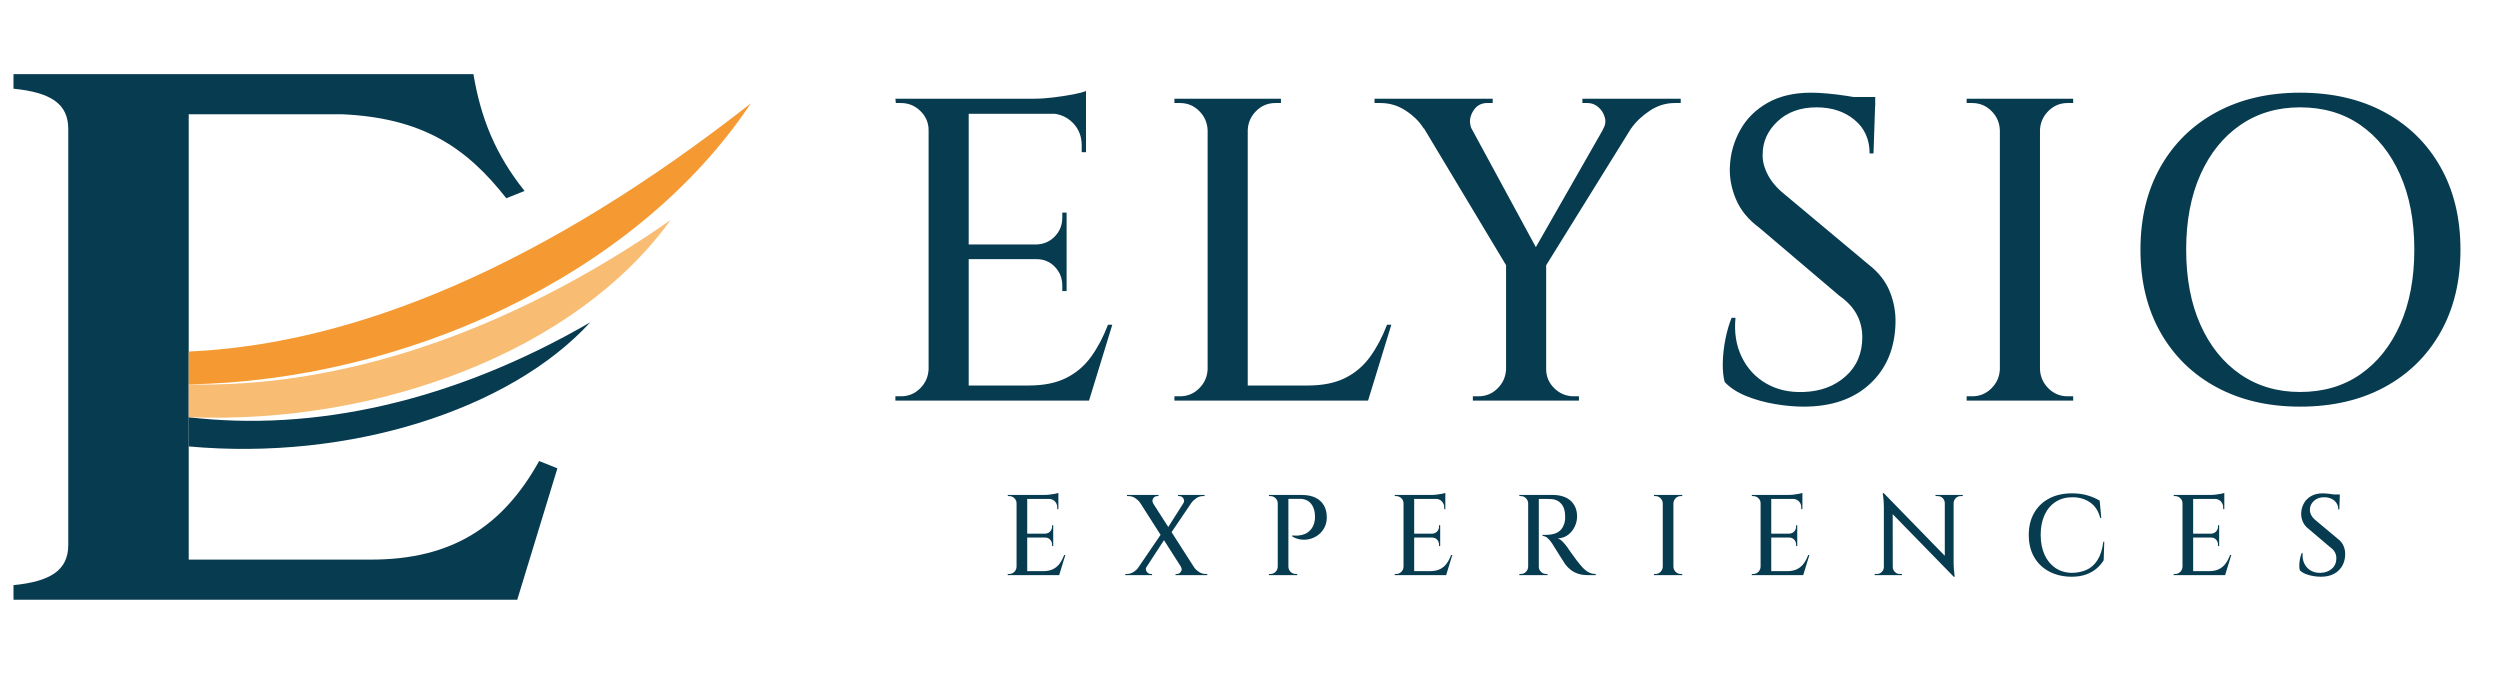
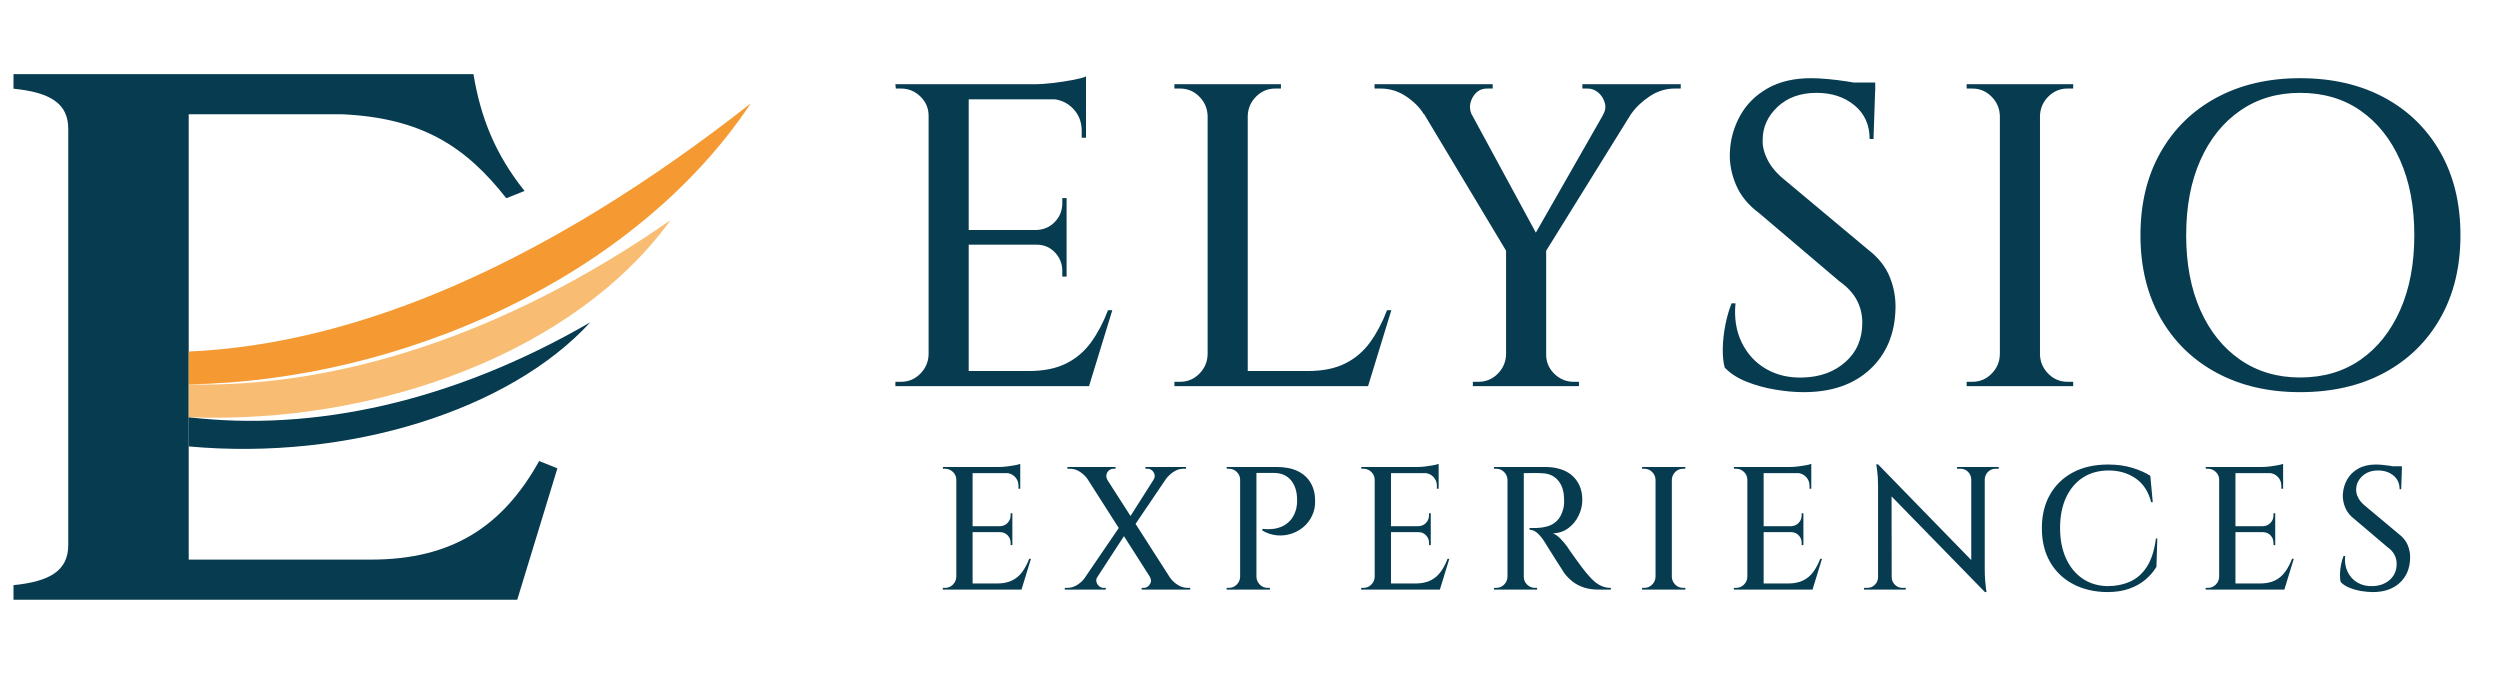
<svg xmlns="http://www.w3.org/2000/svg" viewBox="0 0 371 100" width="371" height="100" role="img" aria-label="Elysio Experiences">
  <g transform="translate(-12.08 -4.17) scale(0.5417)">
    <path fill="#073B50" d="M26,28 L152,28 C154,40 158,50 166,60 L161,62 C150,48 138,40 116,39 L74,39 L74,161 L124,161 C146,161 160,152 170,134 L175,136 L164,172 L26,172 L26,168 C36,167 41,164 41,157 L41,43 C41,36 36,33 26,32 Z" />
    <path fill="#073B50" d="M74,122 C108,126 146,118 184,96 C162,120 118,134 74,130 Z" />
    <path fill="#F8BC72" d="M74,113 C114,114 160,100 206,68 C180,104 126,124 74,122 Z" />
    <path fill="#F59A32" d="M74,104 C120,102 172,80 228,36 C196,84 132,112 74,113 Z" />
  </g>
-   <path fill="#073B50" transform="translate(129.42 59.45) scale(0.064)" d="M131-700L224-700L224 0L131 0L131-700M221-35L492-35L500 0L221 0L221-35M221-362L451-362L451-328L221-328L221-362M221-700L496-700L496-665L221-665L221-700M547-176L557-176L503 0L327 0L363-35Q415-35 450-52.5Q485-70 508-102Q531-134 547-176M381-330L451-330L451-254L441-254L441-267Q441-292 424-310Q407-328 381-328L381-330M441-436L451-436L451-360L381-360L381-362Q407-363 424-381Q441-399 441-424L441-436M413-668L496-668L496-576L486-576L486-592Q486-623 465.5-644Q445-665 413-666L413-668M496-718L496-689L374-700Q396-700 420.5-703Q445-706 466-710Q487-714 496-718M131-73L134-73L134 0L54 0L54-10Q54-10 60.5-10Q67-10 67-10Q93-10 111.5-28.5Q130-47 131-73M134-700L134-627L131-627Q131-653 112-671.5Q93-690 67-690Q67-690 61-690Q55-690 55-690L54-700M778-700L871-700L871 0L778 0L778-700M868-35L1139-35L1147 0L868 0L868-35M1194-176L1204-176L1150 0L974 0L1010-35Q1062-35 1097-52.5Q1132-70 1155-102Q1178-134 1194-176M778-73L781-73L781 0L701 0L701-10Q701-10 707.5-10Q714-10 714-10Q740-10 758.5-28.5Q777-47 778-73M781-700L781-627L778-627Q777-653 758.5-671.5Q740-690 714-690Q714-690 707.5-690Q701-690 701-690L701-700L781-700M871-627L868-627L868-700L948-700L948-690Q947-690 941-690Q935-690 935-690Q909-690 890.5-671.5Q872-653 871-627M1239-699L1353-699L1552-332L1476-304L1239-699M1470-322L1563-322L1563 0L1470 0L1470-322M1514-312L1735-699L1802-699L1555-301L1514-312M1760-631L1694-628Q1703-642 1699-656.5Q1695-671 1684-680.5Q1673-690 1659-690Q1659-690 1653-690Q1647-690 1647-690L1647-700L1875-700L1875-690L1861-690Q1830-690 1803-672Q1776-654 1760-631M1391-628L1279-631Q1265-654 1238-672Q1211-690 1179-690L1165-690L1165-700L1439-700L1439-690Q1439-690 1432.5-690Q1426-690 1426-690Q1404-690 1392.5-669.5Q1381-649 1391-628M1470-73L1472-73L1472 0L1393 0L1393-10Q1393-10 1399-10Q1405-10 1406-10Q1432-10 1450.5-28.5Q1469-47 1470-73M1560 0L1560-73L1563-73Q1563-47 1582-28.5Q1601-10 1627-10Q1627-10 1633-10Q1639-10 1639-10L1639 0M2177-714Q2194-714 2216-712Q2238-710 2260.5-706.5Q2283-703 2300.5-699.5Q2318-696 2326-692L2322-573L2313-573Q2313-622 2278-651Q2243-680 2190-680Q2134-680 2099.5-647.5Q2065-615 2065-571Q2064-549 2076.5-524.5Q2089-500 2115-479L2310-316Q2345-289 2359.5-253.5Q2374-218 2373-180Q2371-92 2314-39Q2257 14 2160 14Q2129 14 2093.5 8Q2058 2 2027-10.5Q1996-23 1977-43Q1972-61 1972.5-87.5Q1973-114 1978.5-142Q1984-170 1993-192L2002-192Q1997-141 2016.5-101Q2036-61 2073.5-39.5Q2111-18 2160-20Q2219-22 2257.5-56.5Q2296-91 2296-147Q2296-176 2283-200Q2270-224 2243-243L2057-401Q2019-429 2003-467Q1987-505 1989-543Q1991-588 2013-627.5Q2035-667 2076.5-690.5Q2118-714 2177-714M2236-704L2326-704L2326-683L2236-683M2615-700L2708-700L2708 0L2615 0L2615-700M2615-73L2618-73L2618 0L2538 0L2538-10Q2538-10 2544.5-10Q2551-10 2551-10Q2577-10 2595.5-28.5Q2614-47 2615-73M2618-700L2618-627L2615-627Q2614-653 2595.5-671.5Q2577-690 2551-690Q2551-690 2544.5-690Q2538-690 2538-690L2538-700L2618-700M2705 0L2705-73L2708-73Q2709-47 2727.5-28.5Q2746-10 2772-10Q2772-10 2778-10Q2784-10 2785-10L2785 0L2705 0M2708-627L2705-627L2705-700L2785-700L2785-690Q2784-690 2778-690Q2772-690 2772-690Q2746-690 2727.5-671.5Q2709-653 2708-627M3311-714Q3423-714 3506.5-669Q3590-624 3636.5-542Q3683-460 3683-350Q3683-240 3636.5-158Q3590-76 3506.5-31Q3423 14 3311 14Q3201 14 3117.5-31Q3034-76 2987.5-158Q2941-240 2941-350Q2941-460 2987.5-542Q3034-624 3117.5-669Q3201-714 3311-714M3311-20Q3392-20 3451-61Q3510-102 3543-176Q3576-250 3576-350Q3576-450 3543-524Q3510-598 3451-639Q3392-680 3311-680Q3232-680 3172.5-639Q3113-598 3080-524Q3047-450 3047-350Q3047-250 3080-176Q3113-102 3172.5-61Q3232-20 3311-20" />
-   <path fill="#073B50" transform="translate(148.63 85.35) scale(0.017)" d="M131-700L224-700L224 0L131 0L131-700M221-35L492-35L500 0L221 0L221-35M221-362L451-362L451-328L221-328L221-362M221-700L496-700L496-665L221-665L221-700M547-176L557-176L503 0L327 0L363-35Q415-35 450-52.5Q485-70 508-102Q531-134 547-176M381-330L451-330L451-254L441-254L441-267Q441-292 424-310Q407-328 381-328L381-330M441-436L451-436L451-360L381-360L381-362Q407-363 424-381Q441-399 441-424L441-436M413-668L496-668L496-576L486-576L486-592Q486-623 465.5-644Q445-665 413-666L413-668M496-718L496-689L374-700Q396-700 420.5-703Q445-706 466-710Q487-714 496-718M131-73L134-73L134 0L54 0L54-10Q54-10 60.5-10Q67-10 67-10Q93-10 111.5-28.5Q130-47 131-73M134-700L134-627L131-627Q131-653 112-671.5Q93-690 67-690Q67-690 61-690Q55-690 55-690L54-700M1166-700L1276-700L1724-1L1612-1L1166-700M1196-69L1266-72Q1257-58 1261-43.5Q1265-29 1276.5-19.5Q1288-10 1301-10Q1301-10 1307.5-10Q1314-10 1314-10L1314 0L1080 0L1080-10L1094-10Q1126-10 1153-28Q1180-46 1196-69M1149-1L1400-369L1432-327L1220-1L1149-1M1566-72L1681-68Q1697-45 1724-27.5Q1751-10 1782-10L1796-10L1796 0L1519 0L1519-10Q1519-10 1525.5-10Q1532-10 1532-10Q1552-10 1565.5-30Q1579-50 1566-72M1095-700L1370-700L1370-690Q1370-690 1364-690Q1358-690 1358-690Q1344-690 1332.5-680.5Q1321-671 1318-656.5Q1315-642 1323-628L1210-631Q1194-654 1167.5-672Q1141-690 1109-690L1095-690L1095-700M1633-700L1704-700L1467-350L1431-382L1633-700M1540-700L1772-700L1772-690L1758-690Q1727-690 1700.5-672Q1674-654 1657-631L1587-628Q1596-642 1592.5-656.5Q1589-671 1578-680.5Q1567-690 1553-690Q1553-690 1547-690Q1541-690 1541-690M2491-700L2619-700Q2691-700 2739.5-676.5Q2788-653 2813.5-609.5Q2839-566 2839-507Q2840-460 2821.5-421.5Q2803-383 2772-357Q2741-331 2701.5-318.5Q2662-306 2620-310Q2578-314 2538-337L2538-347Q2538-347 2553.5-345.5Q2569-344 2593.5-346Q2618-348 2644.5-358Q2671-368 2694.5-392Q2718-416 2730-457Q2733-469 2735-485.5Q2737-502 2736-517Q2735-584 2700.5-625Q2666-666 2603-666L2501-666Q2501-666 2498.5-674.5Q2496-683 2493.5-691.5Q2491-700 2491-700M2411-700L2504-700L2504 0L2411 0L2411-700M2411-73L2414-73L2414 0L2334 0L2334-10Q2334-10 2340.5-10Q2347-10 2347-10Q2373-10 2391.5-28.5Q2410-47 2411-73M2414-700L2414-627L2411-627Q2411-653 2392-671.5Q2373-690 2347-690Q2347-690 2341-690Q2335-690 2335-690L2334-700L2414-700M2501 0L2501-73L2504-73Q2505-47 2523.5-28.5Q2542-10 2568-10Q2569-10 2575-10Q2581-10 2581-10L2581 0M3509-700L3602-700L3602 0L3509 0L3509-700M3599-35L3870-35L3878 0L3599 0L3599-35M3599-362L3829-362L3829-328L3599-328L3599-362M3599-700L3874-700L3874-665L3599-665L3599-700M3925-176L3935-176L3881 0L3705 0L3741-35Q3793-35 3828-52.5Q3863-70 3886-102Q3909-134 3925-176M3759-330L3829-330L3829-254L3819-254L3819-267Q3819-292 3802-310Q3785-328 3759-328L3759-330M3819-436L3829-436L3829-360L3759-360L3759-362Q3785-363 3802-381Q3819-399 3819-424L3819-436M3791-668L3874-668L3874-576L3864-576L3864-592Q3864-623 3843.5-644Q3823-665 3791-666L3791-668M3874-718L3874-689L3752-700Q3774-700 3798.5-703Q3823-706 3844-710Q3865-714 3874-718M3509-73L3512-73L3512 0L3432 0L3432-10Q3432-10 3438.5-10Q3445-10 3445-10Q3471-10 3489.5-28.5Q3508-47 3509-73M3512-700L3512-627L3509-627Q3509-653 3490-671.5Q3471-690 3445-690Q3445-690 3439-690Q3433-690 3433-690L3432-700M4677-700L4814-700Q4859-700 4898-688Q4937-676 4964.5-652.5Q4992-629 5008-594Q5024-559 5024-512Q5024-466 5003-422.5Q4982-379 4944.5-351Q4907-323 4856-321Q4878-313 4900-290Q4922-267 4938-245Q4938-244 4950.5-226Q4963-208 4982-181.5Q5001-155 5020.5-129Q5040-103 5055-86Q5075-62 5094.5-45.5Q5114-29 5136.5-19.5Q5159-10 5187-10L5187 0L5117 0Q5069 0 5032-12.5Q4995-25 4968-46.5Q4941-68 4922-93Q4918-100 4905.5-119Q4893-138 4877.5-162.5Q4862-187 4847-211Q4832-235 4821-252.5Q4810-270 4807-275Q4790-302 4769-321.5Q4748-341 4723-342L4723-352Q4724-352 4737.5-351.5Q4751-351 4769-352Q4795-353 4824.5-361Q4854-369 4878.5-392Q4903-415 4915-460Q4918-470 4919.5-485Q4921-500 4920-516Q4919-585 4885.5-623.5Q4852-662 4798-664Q4775-666 4750-665.5Q4725-665 4707-665Q4689-665 4687-665Q4687-666 4684.5-674.5Q4682-683 4679.5-691.5Q4677-700 4677-700M4597-700L4690-700L4690 0L4597 0L4597-700M4597-73L4600-73L4600 0L4520 0L4520-10Q4520-10 4526.5-10Q4533-10 4533-10Q4559-10 4577.5-28.5Q4596-47 4597-73M4600-700L4600-627L4597-627Q4596-653 4577.5-671.5Q4559-690 4533-690Q4533-690 4526.5-690Q4520-690 4520-690L4520-700L4600-700M4687 0L4687-73L4690-73Q4690-47 4709-28.5Q4728-10 4754-10Q4755-10 4760.5-10Q4766-10 4766-10L4766 0M5772-700L5865-700L5865 0L5772 0L5772-700M5772-73L5775-73L5775 0L5695 0L5695-10Q5695-10 5701.5-10Q5708-10 5708-10Q5734-10 5752.5-28.5Q5771-47 5772-73M5775-700L5775-627L5772-627Q5771-653 5752.5-671.5Q5734-690 5708-690Q5708-690 5701.5-690Q5695-690 5695-690L5695-700L5775-700M5862 0L5862-73L5865-73Q5866-47 5884.5-28.5Q5903-10 5929-10Q5929-10 5935-10Q5941-10 5942-10L5942 0L5862 0M5865-627L5862-627L5862-700L5942-700L5942-690Q5941-690 5935-690Q5929-690 5929-690Q5903-690 5884.5-671.5Q5866-653 5865-627M6626-700L6719-700L6719 0L6626 0L6626-700M6716-35L6987-35L6995 0L6716 0L6716-35M6716-362L6946-362L6946-328L6716-328L6716-362M6716-700L6991-700L6991-665L6716-665L6716-700M7042-176L7052-176L6998 0L6822 0L6858-35Q6910-35 6945-52.5Q6980-70 7003-102Q7026-134 7042-176M6876-330L6946-330L6946-254L6936-254L6936-267Q6936-292 6919-310Q6902-328 6876-328L6876-330M6936-436L6946-436L6946-360L6876-360L6876-362Q6902-363 6919-381Q6936-399 6936-424L6936-436M6908-668L6991-668L6991-576L6981-576L6981-592Q6981-623 6960.5-644Q6940-665 6908-666L6908-668M6991-718L6991-689L6869-700Q6891-700 6915.5-703Q6940-706 6961-710Q6982-714 6991-718M6626-73L6629-73L6629 0L6549 0L6549-10Q6549-10 6555.5-10Q6562-10 6562-10Q6588-10 6606.5-28.5Q6625-47 6626-73M6629-700L6629-627L6626-627Q6626-653 6607-671.5Q6588-690 6562-690Q6562-690 6556-690Q6550-690 6550-690L6549-700M7712-601L7702-715L8302-99L8312 14L7712-601M7702-71L7705-71L7705 0L7622 0L7622-10Q7622-10 7631-10Q7640-10 7641-10Q7666-10 7684-28Q7702-46 7702-71M7777-71L7780-71Q7780-46 7798-28Q7816-10 7841-10Q7842-10 7851-10Q7860-10 7860-10L7860 0L7777 0L7777-71M7692-715L7702-715L7779-627L7780 0L7702 0L7702-590Q7702-643 7697-679Q7692-715 7692-715M8234-700L8311-700L8311-114Q8311-80 8313.5-50.5Q8316-21 8318.5-3.5Q8321 14 8321 14L8312 14L8234-75L8234-700M8308-700L8391-700L8391-690Q8391-690 8382-690Q8373-690 8373-690Q8348-690 8330-672.5Q8312-655 8311-629L8308-629L8308-700M8153-690L8153-700L8236-700L8236-629L8234-629Q8233-655 8215.5-672.5Q8198-690 8172-690Q8172-690 8163-690Q8154-690 8153-690M9618-292L9626-292L9621-130Q9596-89 9557.5-56.5Q9519-24 9465-5Q9411 14 9340 14Q9230 13 9145.5-31.5Q9061-76 9014-157.5Q8967-239 8967-351Q8967-461 9013.5-542.5Q9060-624 9144.5-669Q9229-714 9345-714Q9421-714 9482-695.5Q9543-677 9586-650L9600-499L9591-499Q9567-591 9501.5-635.5Q9436-680 9349-680Q9263-680 9201-639.5Q9139-599 9105-525.5Q9071-452 9071-352Q9071-253 9104.5-179Q9138-105 9198.5-63.5Q9259-22 9340-20Q9413-20 9471-46Q9529-72 9567-131.5Q9605-191 9618-292M10309-700L10402-700L10402 0L10309 0L10309-700M10399-35L10670-35L10678 0L10399 0L10399-35M10399-362L10629-362L10629-328L10399-328L10399-362M10399-700L10674-700L10674-665L10399-665L10399-700M10725-176L10735-176L10681 0L10505 0L10541-35Q10593-35 10628-52.5Q10663-70 10686-102Q10709-134 10725-176M10559-330L10629-330L10629-254L10619-254L10619-267Q10619-292 10602-310Q10585-328 10559-328L10559-330M10619-436L10629-436L10629-360L10559-360L10559-362Q10585-363 10602-381Q10619-399 10619-424L10619-436M10591-668L10674-668L10674-576L10664-576L10664-592Q10664-623 10643.5-644Q10623-665 10591-666L10591-668M10674-718L10674-689L10552-700Q10574-700 10598.5-703Q10623-706 10644-710Q10665-714 10674-718M10309-73L10312-73L10312 0L10232 0L10232-10Q10232-10 10238.5-10Q10245-10 10245-10Q10271-10 10289.5-28.5Q10308-47 10309-73M10312-700L10312-627L10309-627Q10309-653 10290-671.5Q10271-690 10245-690Q10245-690 10239-690Q10233-690 10233-690L10232-700M11533-714Q11550-714 11572-712Q11594-710 11616.5-706.5Q11639-703 11656.5-699.5Q11674-696 11682-692L11678-573L11669-573Q11669-622 11634-651Q11599-680 11546-680Q11490-680 11455.5-647.5Q11421-615 11421-571Q11420-549 11432.5-524.5Q11445-500 11471-479L11666-316Q11701-289 11715.5-253.5Q11730-218 11729-180Q11727-92 11670-39Q11613 14 11516 14Q11485 14 11449.5 8Q11414 2 11383-10.5Q11352-23 11333-43Q11328-61 11328.5-87.5Q11329-114 11334.5-142Q11340-170 11349-192L11358-192Q11353-141 11372.5-101Q11392-61 11429.5-39.5Q11467-18 11516-20Q11575-22 11613.5-56.5Q11652-91 11652-147Q11652-176 11639-200Q11626-224 11599-243L11413-401Q11375-429 11359-467Q11343-505 11345-543Q11347-588 11369-627.5Q11391-667 11432.5-690.5Q11474-714 11533-714M11592-704L11682-704L11682-683L11592-683" />
+   <path fill="#073B50" transform="translate(129.42 57.30) scale(0.064)" d="M131-700L224-700L224 0L131 0L131-700M221-35L492-35L500 0L221 0L221-35M221-362L451-362L451-328L221-328L221-362M221-700L496-700L496-665L221-665L221-700M547-176L557-176L503 0L327 0L363-35Q415-35 450-52.5Q485-70 508-102Q531-134 547-176M381-330L451-330L451-254L441-254L441-267Q441-292 424-310Q407-328 381-328L381-330M441-436L451-436L451-360L381-360L381-362Q407-363 424-381Q441-399 441-424L441-436M413-668L496-668L496-576L486-576L486-592Q486-623 465.5-644Q445-665 413-666L413-668M496-718L496-689L374-700Q396-700 420.5-703Q445-706 466-710Q487-714 496-718M131-73L134-73L134 0L54 0L54-10Q54-10 60.5-10Q67-10 67-10Q93-10 111.5-28.5Q130-47 131-73M134-700L134-627L131-627Q131-653 112-671.5Q93-690 67-690Q67-690 61-690Q55-690 55-690L54-700M778-700L871-700L871 0L778 0L778-700M868-35L1139-35L1147 0L868 0L868-35M1194-176L1204-176L1150 0L974 0L1010-35Q1062-35 1097-52.5Q1132-70 1155-102Q1178-134 1194-176M778-73L781-73L781 0L701 0L701-10Q701-10 707.5-10Q714-10 714-10Q740-10 758.5-28.5Q777-47 778-73M781-700L781-627L778-627Q777-653 758.5-671.5Q740-690 714-690Q714-690 707.5-690Q701-690 701-690L701-700L781-700M871-627L868-627L868-700L948-700L948-690Q947-690 941-690Q935-690 935-690Q909-690 890.5-671.5Q872-653 871-627M1239-699L1353-699L1552-332L1476-304L1239-699M1470-322L1563-322L1563 0L1470 0L1470-322M1514-312L1735-699L1802-699L1555-301L1514-312M1760-631L1694-628Q1703-642 1699-656.5Q1695-671 1684-680.5Q1673-690 1659-690Q1659-690 1653-690Q1647-690 1647-690L1647-700L1875-700L1875-690L1861-690Q1830-690 1803-672Q1776-654 1760-631M1391-628L1279-631Q1265-654 1238-672Q1211-690 1179-690L1165-690L1165-700L1439-700L1439-690Q1439-690 1432.5-690Q1426-690 1426-690Q1404-690 1392.5-669.5Q1381-649 1391-628M1470-73L1472-73L1472 0L1393 0L1393-10Q1393-10 1399-10Q1405-10 1406-10Q1432-10 1450.5-28.5Q1469-47 1470-73M1560 0L1560-73L1563-73Q1563-47 1582-28.5Q1601-10 1627-10Q1627-10 1633-10Q1639-10 1639-10L1639 0M2177-714Q2194-714 2216-712Q2238-710 2260.5-706.5Q2283-703 2300.5-699.5Q2318-696 2326-692L2322-573L2313-573Q2313-622 2278-651Q2243-680 2190-680Q2134-680 2099.5-647.5Q2065-615 2065-571Q2064-549 2076.5-524.5Q2089-500 2115-479L2310-316Q2345-289 2359.5-253.5Q2374-218 2373-180Q2371-92 2314-39Q2257 14 2160 14Q2129 14 2093.5 8Q2058 2 2027-10.5Q1996-23 1977-43Q1972-61 1972.5-87.5Q1973-114 1978.5-142Q1984-170 1993-192L2002-192Q1997-141 2016.5-101Q2036-61 2073.5-39.5Q2111-18 2160-20Q2219-22 2257.5-56.5Q2296-91 2296-147Q2296-176 2283-200Q2270-224 2243-243L2057-401Q2019-429 2003-467Q1987-505 1989-543Q1991-588 2013-627.5Q2035-667 2076.5-690.5Q2118-714 2177-714M2236-704L2326-704L2326-683L2236-683M2615-700L2708-700L2708 0L2615 0L2615-700M2615-73L2618-73L2618 0L2538 0L2538-10Q2538-10 2544.5-10Q2551-10 2551-10Q2577-10 2595.5-28.5Q2614-47 2615-73M2618-700L2618-627L2615-627Q2614-653 2595.5-671.5Q2577-690 2551-690Q2551-690 2544.5-690Q2538-690 2538-690L2538-700L2618-700M2705 0L2705-73L2708-73Q2709-47 2727.5-28.5Q2746-10 2772-10Q2772-10 2778-10Q2784-10 2785-10L2785 0L2705 0M2708-627L2705-627L2705-700L2785-700L2785-690Q2784-690 2778-690Q2772-690 2772-690Q2746-690 2727.5-671.5Q2709-653 2708-627M3311-714Q3423-714 3506.5-669Q3590-624 3636.5-542Q3683-460 3683-350Q3683-240 3636.5-158Q3590-76 3506.5-31Q3423 14 3311 14Q3201 14 3117.5-31Q3034-76 2987.5-158Q2941-240 2941-350Q2941-460 2987.5-542Q3034-624 3117.5-669Q3201-714 3311-714M3311-20Q3392-20 3451-61Q3510-102 3543-176Q3576-250 3576-350Q3576-450 3543-524Q3510-598 3451-639Q3392-680 3311-680Q3232-680 3172.5-639Q3113-598 3080-524Q3047-450 3047-350Q3047-250 3080-176Q3113-102 3172.5-61Q3232-20 3311-20" />
+   <path fill="#073B50" transform="translate(138.51 87.50) scale(0.026)" d="M131-700L224-700L224 0L131 0L131-700M221-35L492-35L500 0L221 0L221-35M221-362L451-362L451-328L221-328L221-362M221-700L496-700L496-665L221-665L221-700M547-176L557-176L503 0L327 0L363-35Q415-35 450-52.5Q485-70 508-102Q531-134 547-176M381-330L451-330L451-254L441-254L441-267Q441-292 424-310Q407-328 381-328L381-330M441-436L451-436L451-360L381-360L381-362Q407-363 424-381Q441-399 441-424L441-436M413-668L496-668L496-576L486-576L486-592Q486-623 465.5-644Q445-665 413-666L413-668M496-718L496-689L374-700Q396-700 420.5-703Q445-706 466-710Q487-714 496-718M131-73L134-73L134 0L54 0L54-10Q54-10 60.5-10Q67-10 67-10Q93-10 111.5-28.5Q130-47 131-73M134-700L134-627L131-627Q131-653 112-671.5Q93-690 67-690Q67-690 61-690Q55-690 55-690L54-700M836-700L946-700L1394-1L1282-1L836-700M866-69L936-72Q927-58 931-43.5Q935-29 946.5-19.5Q958-10 971-10Q971-10 977.5-10Q984-10 984-10L984 0L750 0L750-10L764-10Q796-10 823-28Q850-46 866-69M819-1L1070-369L1102-327L890-1L819-1M1236-72L1351-68Q1367-45 1394-27.5Q1421-10 1452-10L1466-10L1466 0L1189 0L1189-10Q1189-10 1195.5-10Q1202-10 1202-10Q1222-10 1235.5-30Q1249-50 1236-72M765-700L1040-700L1040-690Q1040-690 1034-690Q1028-690 1028-690Q1014-690 1002.5-680.5Q991-671 988-656.5Q985-642 993-628L880-631Q864-654 837.5-672Q811-690 779-690L765-690L765-700M1303-700L1374-700L1137-350L1101-382L1303-700M1210-700L1442-700L1442-690L1428-690Q1397-690 1370.5-672Q1344-654 1327-631L1257-628Q1266-642 1262.5-656.5Q1259-671 1248-680.5Q1237-690 1223-690Q1223-690 1217-690Q1211-690 1211-690M1831-700L1959-700Q2031-700 2079.5-676.5Q2128-653 2153.5-609.5Q2179-566 2179-507Q2180-460 2161.5-421.5Q2143-383 2112-357Q2081-331 2041.5-318.5Q2002-306 1960-310Q1918-314 1878-337L1878-347Q1878-347 1893.5-345.5Q1909-344 1933.5-346Q1958-348 1984.5-358Q2011-368 2034.5-392Q2058-416 2070-457Q2073-469 2075-485.5Q2077-502 2076-517Q2075-584 2040.5-625Q2006-666 1943-666L1841-666Q1841-666 1838.5-674.5Q1836-683 1833.5-691.5Q1831-700 1831-700M1751-700L1844-700L1844 0L1751 0L1751-700M1751-73L1754-73L1754 0L1674 0L1674-10Q1674-10 1680.5-10Q1687-10 1687-10Q1713-10 1731.5-28.5Q1750-47 1751-73M1754-700L1754-627L1751-627Q1751-653 1732-671.5Q1713-690 1687-690Q1687-690 1681-690Q1675-690 1675-690L1674-700L1754-700M1841 0L1841-73L1844-73Q1845-47 1863.5-28.5Q1882-10 1908-10Q1909-10 1915-10Q1921-10 1921-10L1921 0M2519-700L2612-700L2612 0L2519 0L2519-700M2609-35L2880-35L2888 0L2609 0L2609-35M2609-362L2839-362L2839-328L2609-328L2609-362M2609-700L2884-700L2884-665L2609-665L2609-700M2935-176L2945-176L2891 0L2715 0L2751-35Q2803-35 2838-52.5Q2873-70 2896-102Q2919-134 2935-176M2769-330L2839-330L2839-254L2829-254L2829-267Q2829-292 2812-310Q2795-328 2769-328L2769-330M2829-436L2839-436L2839-360L2769-360L2769-362Q2795-363 2812-381Q2829-399 2829-424L2829-436M2801-668L2884-668L2884-576L2874-576L2874-592Q2874-623 2853.5-644Q2833-665 2801-666L2801-668M2884-718L2884-689L2762-700Q2784-700 2808.5-703Q2833-706 2854-710Q2875-714 2884-718M2519-73L2522-73L2522 0L2442 0L2442-10Q2442-10 2448.5-10Q2455-10 2455-10Q2481-10 2499.5-28.5Q2518-47 2519-73M2522-700L2522-627L2519-627Q2519-653 2500-671.5Q2481-690 2455-690Q2455-690 2449-690Q2443-690 2443-690L2442-700M3357-700L3494-700Q3539-700 3578-688Q3617-676 3644.5-652.5Q3672-629 3688-594Q3704-559 3704-512Q3704-466 3683-422.5Q3662-379 3624.5-351Q3587-323 3536-321Q3558-313 3580-290Q3602-267 3618-245Q3618-244 3630.5-226Q3643-208 3662-181.5Q3681-155 3700.5-129Q3720-103 3735-86Q3755-62 3774.5-45.5Q3794-29 3816.5-19.5Q3839-10 3867-10L3867 0L3797 0Q3749 0 3712-12.5Q3675-25 3648-46.5Q3621-68 3602-93Q3598-100 3585.5-119Q3573-138 3557.5-162.5Q3542-187 3527-211Q3512-235 3501-252.5Q3490-270 3487-275Q3470-302 3449-321.5Q3428-341 3403-342L3403-352Q3404-352 3417.5-351.5Q3431-351 3449-352Q3475-353 3504.5-361Q3534-369 3558.5-392Q3583-415 3595-460Q3598-470 3599.5-485Q3601-500 3600-516Q3599-585 3565.5-623.5Q3532-662 3478-664Q3455-666 3430-665.5Q3405-665 3387-665Q3369-665 3367-665Q3367-666 3364.5-674.5Q3362-683 3359.5-691.5Q3357-700 3357-700M3277-700L3370-700L3370 0L3277 0L3277-700M3277-73L3280-73L3280 0L3200 0L3200-10Q3200-10 3206.5-10Q3213-10 3213-10Q3239-10 3257.5-28.5Q3276-47 3277-73M3280-700L3280-627L3277-627Q3276-653 3257.5-671.5Q3239-690 3213-690Q3213-690 3206.5-690Q3200-690 3200-690L3200-700L3280-700M3367 0L3367-73L3370-73Q3370-47 3389-28.5Q3408-10 3434-10Q3435-10 3440.5-10Q3446-10 3446-10L3446 0M4122-700L4215-700L4215 0L4122 0L4122-700M4122-73L4125-73L4125 0L4045 0L4045-10Q4045-10 4051.5-10Q4058-10 4058-10Q4084-10 4102.5-28.5Q4121-47 4122-73M4125-700L4125-627L4122-627Q4121-653 4102.5-671.5Q4084-690 4058-690Q4058-690 4051.5-690Q4045-690 4045-690L4045-700L4125-700M4212 0L4212-73L4215-73Q4216-47 4234.5-28.5Q4253-10 4279-10Q4279-10 4285-10Q4291-10 4292-10L4292 0L4212 0M4215-627L4212-627L4212-700L4292-700L4292-690Q4291-690 4285-690Q4279-690 4279-690Q4253-690 4234.5-671.5Q4216-653 4215-627M4646-700L4739-700L4739 0L4646 0L4646-700M4736-35L5007-35L5015 0L4736 0L4736-35M4736-362L4966-362L4966-328L4736-328L4736-362M4736-700L5011-700L5011-665L4736-665L4736-700M5062-176L5072-176L5018 0L4842 0L4878-35Q4930-35 4965-52.5Q5000-70 5023-102Q5046-134 5062-176M4896-330L4966-330L4966-254L4956-254L4956-267Q4956-292 4939-310Q4922-328 4896-328L4896-330M4956-436L4966-436L4966-360L4896-360L4896-362Q4922-363 4939-381Q4956-399 4956-424L4956-436M4928-668L5011-668L5011-576L5001-576L5001-592Q5001-623 4980.5-644Q4960-665 4928-666L4928-668M5011-718L5011-689L4889-700Q4911-700 4935.5-703Q4960-706 4981-710Q5002-714 5011-718M4646-73L4649-73L4649 0L4569 0L4569-10Q4569-10 4575.5-10Q4582-10 4582-10Q4608-10 4626.5-28.5Q4645-47 4646-73M4649-700L4649-627L4646-627Q4646-653 4627-671.5Q4608-690 4582-690Q4582-690 4576-690Q4570-690 4570-690L4569-700M5402-601L5392-715L5992-99L6002 14L5402-601M5392-71L5395-71L5395 0L5312 0L5312-10Q5312-10 5321-10Q5330-10 5331-10Q5356-10 5374-28Q5392-46 5392-71M5467-71L5470-71Q5470-46 5488-28Q5506-10 5531-10Q5532-10 5541-10Q5550-10 5550-10L5550 0L5467 0L5467-71M5382-715L5392-715L5469-627L5470 0L5392 0L5392-590Q5392-643 5387-679Q5382-715 5382-715M5924-700L6001-700L6001-114Q6001-80 6003.5-50.5Q6006-21 6008.5-3.5Q6011 14 6011 14L6002 14L5924-75L5924-700M5998-700L6081-700L6081-690Q6081-690 6072-690Q6063-690 6063-690Q6038-690 6020-672.5Q6002-655 6001-629L5998-629L5998-700M5843-690L5843-700L5926-700L5926-629L5924-629Q5923-655 5905.5-672.5Q5888-690 5862-690Q5862-690 5853-690Q5844-690 5843-690M6978-292L6986-292L6981-130Q6956-89 6917.5-56.5Q6879-24 6825-5Q6771 14 6700 14Q6590 13 6505.5-31.5Q6421-76 6374-157.5Q6327-239 6327-351Q6327-461 6373.5-542.5Q6420-624 6504.5-669Q6589-714 6705-714Q6781-714 6842-695.5Q6903-677 6946-650L6960-499L6951-499Q6927-591 6861.5-635.5Q6796-680 6709-680Q6623-680 6561-639.5Q6499-599 6465-525.5Q6431-452 6431-352Q6431-253 6464.5-179Q6498-105 6558.5-63.5Q6619-22 6700-20Q6773-20 6831-46Q6889-72 6927-131.5Q6965-191 6978-292M7339-700L7432-700L7432 0L7339 0L7339-700M7429-35L7700-35L7708 0L7429 0L7429-35M7429-362L7659-362L7659-328L7429-328L7429-362M7429-700L7704-700L7704-665L7429-665L7429-700M7755-176L7765-176L7711 0L7535 0L7571-35Q7623-35 7658-52.5Q7693-70 7716-102Q7739-134 7755-176M7589-330L7659-330L7659-254L7649-254L7649-267Q7649-292 7632-310Q7615-328 7589-328L7589-330M7649-436L7659-436L7659-360L7589-360L7589-362Q7615-363 7632-381Q7649-399 7649-424L7649-436M7621-668L7704-668L7704-576L7694-576L7694-592Q7694-623 7673.5-644Q7653-665 7621-666L7621-668M7704-718L7704-689L7582-700Q7604-700 7628.5-703Q7653-706 7674-710Q7695-714 7704-718M7339-73L7342-73L7342 0L7262 0L7262-10Q7262-10 7268.5-10Q7275-10 7275-10Q7301-10 7319.5-28.5Q7338-47 7339-73M7342-700L7342-627L7339-627Q7339-653 7320-671.5Q7301-690 7275-690Q7275-690 7269-690Q7263-690 7263-690L7262-700M8233-714Q8250-714 8272-712Q8294-710 8316.5-706.5Q8339-703 8356.5-699.5Q8374-696 8382-692L8378-573L8369-573Q8369-622 8334-651Q8299-680 8246-680Q8190-680 8155.5-647.5Q8121-615 8121-571Q8120-549 8132.5-524.5Q8145-500 8171-479L8366-316Q8401-289 8415.5-253.5Q8430-218 8429-180Q8427-92 8370-39Q8313 14 8216 14Q8185 14 8149.5 8Q8114 2 8083-10.5Q8052-23 8033-43Q8028-61 8028.5-87.5Q8029-114 8034.5-142Q8040-170 8049-192L8058-192Q8053-141 8072.5-101Q8092-61 8129.5-39.5Q8167-18 8216-20Q8275-22 8313.5-56.5Q8352-91 8352-147Q8352-176 8339-200Q8326-224 8299-243L8113-401Q8075-429 8059-467Q8043-505 8045-543Q8047-588 8069-627.5Q8091-667 8132.5-690.5Q8174-714 8233-714M8292-704L8382-704L8382-683L8292-683" />
</svg>
